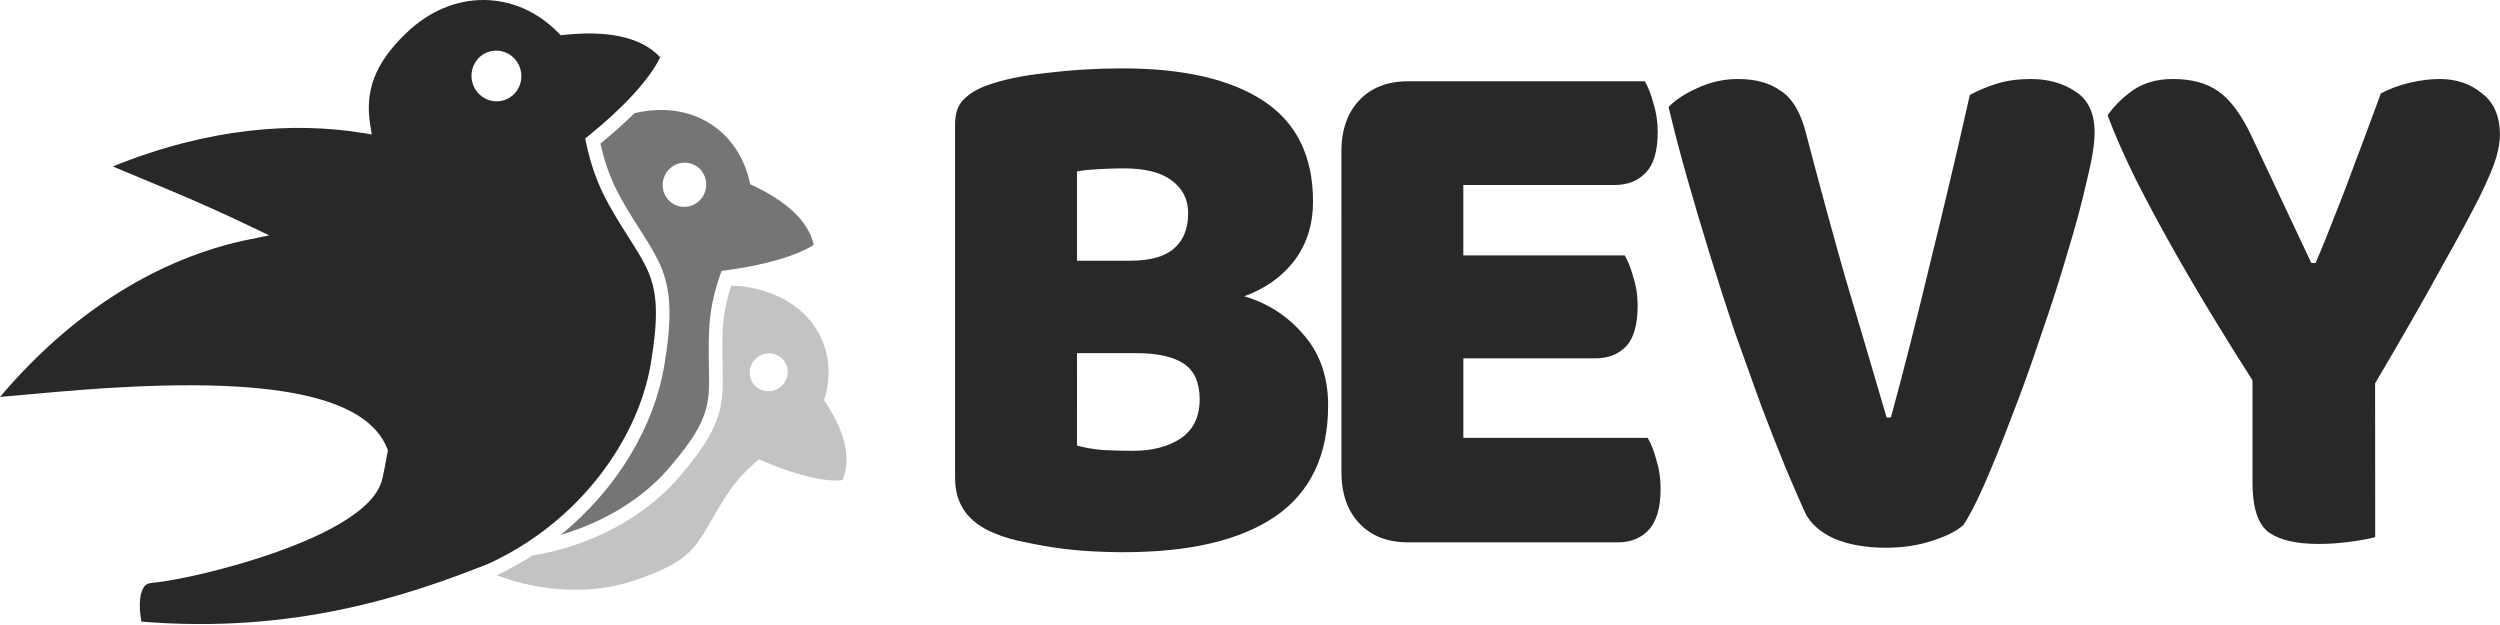
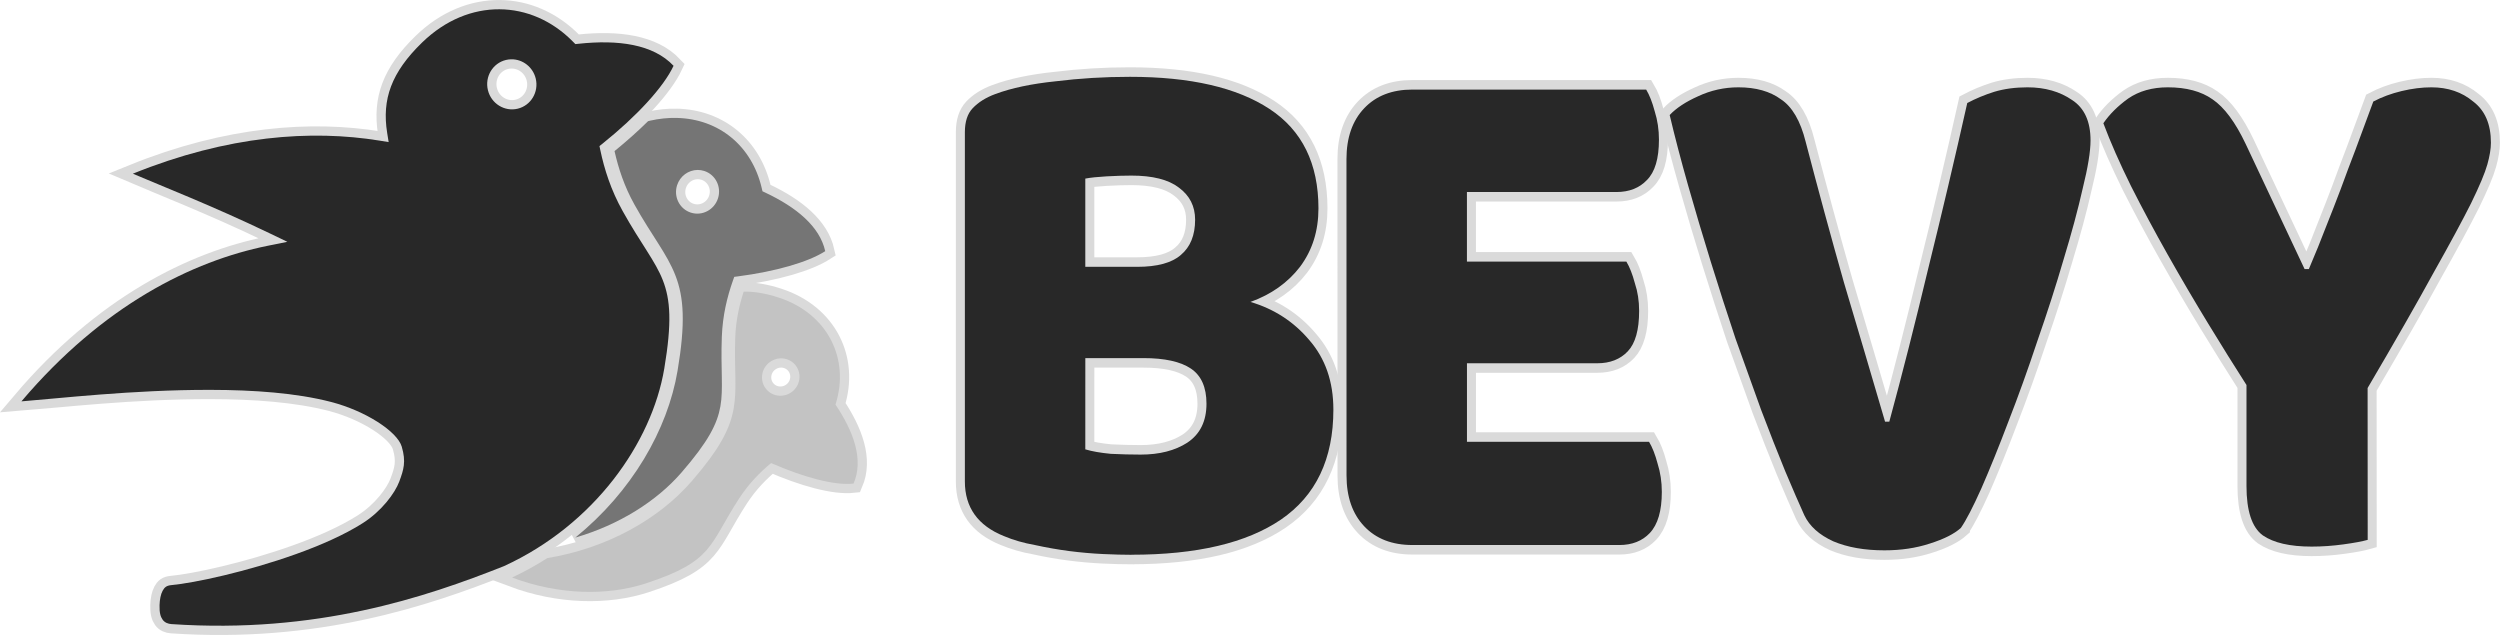
- <svg xmlns="http://www.w3.org/2000/svg" width="146.719mm" height="36.624mm" viewBox="0 0 146.719 36.624" version="1.1" id="svg1941">
-   <defs id="defs1935" />
-   <g id="layer1" transform="translate(-15.83809,-109.1515)">
-     <g id="g1911-8-3-9-3" transform="translate(-535.5035,-292.7259)" style="opacity:1;fill:#757575;fill-opacity:1;stroke-width:0.756;stroke-miterlimit:4;stroke-dasharray:none">
-       <g transform="matrix(-0.4042672,-0.1743825,-0.1743825,0.4042672,678.7761,389.8476)" style="fill:#929292;fill-opacity:1" id="g1121-3-8-8-2-8-7-1-2-8-3-9-6">
-         <path id="path819-1-94-5-3-1-9-6-4-90-0-8-9-5-8-6-1" style="fill:#c3c3c3;fill-opacity:1;stroke:none;stroke-width:0.56px;stroke-linecap:butt;stroke-linejoin:miter;stroke-opacity:1" d="m 2246.031,2340.191 v 0 c -0.016,3e-4 -0.031,0 -0.047,0 -0.98,3.067 -1.739,6.4 -1.883,10.195 -0.271,7.126 0.453,11.464 -0.367,16.08 -0.82,4.616 -3.245,9.161 -9.414,16.287 -7.342,8.482 -18.979,15.045 -32.42,17.264 -2.502,1.597 -5.142,3.061 -7.92,4.363 10.462,3.938 21.402,4.153 30.076,1.307 15.279,-5.014 14.096,-8.616 20.943,-19.107 2.157,-3.305 4.647,-5.828 7.148,-7.9 7.125,3.107 14.143,5.101 18.516,4.607 2.351,-5.45 -0.057,-11.771 -4.059,-17.746 3.282,-10.196 -1.699,-20.406 -12.73,-24.016 -2.877,-0.942 -5.463,-1.384 -7.844,-1.338 z m 8.275,14.971 a 4.167,4.245 48.68 0 1 3.197,1.397 4.167,4.245 48.68 0 1 -0.438,5.934 4.167,4.245 48.68 0 1 -5.939,-0.326 4.167,4.245 48.68 0 1 0.438,-5.934 4.167,4.245 48.68 0 1 2.742,-1.07 z m -68.375,45.379 c 0.127,0.075 0.257,0.141 0.385,0.215 0.131,-0.049 0.264,-0.101 0.395,-0.15 -0.26,-0.023 -0.519,-0.039 -0.779,-0.064 z" transform="matrix(-0.551804,-0.2380231,-0.2380231,0.551804,1946.732,-620.612)" />
+ <svg xmlns="http://www.w3.org/2000/svg" id="svg2321" version="1.1" viewBox="0 0 148.528 37.725" height="37.725mm" width="148.528mm">
+   <defs id="defs2315" />
+   <g transform="translate(-32.10653,-123.3149)" id="layer1">
+     <g id="g1911-8-3-9-3-2-8" transform="translate(-517.962,-278.0112)" style="opacity:1;fill:#c3c3c3;fill-opacity:1;stroke:#dadada;stroke-width:1.1;stroke-miterlimit:4;stroke-dasharray:none;stroke-opacity:1;paint-order:markers stroke fill">
+       <g transform="matrix(-0.4042672,-0.1743825,-0.1743825,0.4042672,678.7761,389.8476)" style="fill:#c3c3c3;fill-opacity:1;stroke:#dadada;stroke-width:2.498;stroke-miterlimit:4;stroke-dasharray:none;stroke-opacity:1;paint-order:markers stroke fill" id="g1121-3-8-8-2-8-7-1-2-8-3-9-6-0-1">
+         <path id="path819-1-94-5-3-1-9-6-4-90-0-8-9-5-8-6-1-6-2" style="fill:#c3c3c3;fill-opacity:1;stroke:#dadada;stroke-width:4.157;stroke-linecap:butt;stroke-linejoin:miter;stroke-miterlimit:4;stroke-dasharray:none;stroke-opacity:1;paint-order:markers stroke fill" d="m 2246.031,2340.191 v 0 c -0.016,3e-4 -0.031,0 -0.047,0 -0.98,3.067 -1.739,6.4 -1.883,10.195 -0.271,7.126 0.453,11.464 -0.367,16.08 -0.82,4.616 -3.245,9.161 -9.414,16.287 -7.342,8.482 -18.979,15.045 -32.42,17.264 -2.502,1.597 -5.142,3.061 -7.92,4.363 10.462,3.938 21.402,4.153 30.076,1.307 15.279,-5.014 14.096,-8.616 20.943,-19.107 2.157,-3.305 4.647,-5.828 7.148,-7.9 7.125,3.107 14.143,5.101 18.516,4.607 2.351,-5.45 -0.057,-11.771 -4.059,-17.746 3.282,-10.196 -1.699,-20.406 -12.73,-24.016 -2.877,-0.942 -5.463,-1.384 -7.844,-1.338 z m 8.275,14.971 a 4.167,4.245 48.68 0 1 3.197,1.397 4.167,4.245 48.68 0 1 -0.438,5.934 4.167,4.245 48.68 0 1 -5.939,-0.326 4.167,4.245 48.68 0 1 0.438,-5.934 4.167,4.245 48.68 0 1 2.742,-1.07 z m -68.375,45.379 c 0.127,0.075 0.257,0.141 0.385,0.215 0.131,-0.049 0.264,-0.101 0.395,-0.15 -0.26,-0.023 -0.519,-0.039 -0.779,-0.064 z" transform="matrix(-0.551804,-0.2380231,-0.2380231,0.551804,1946.732,-620.612)" />
      </g>
    </g>
-     <g id="g1051-1-2-0-8-6-0-8-1-5-6-9-6" transform="matrix(-0.4539962,0.3668971,0.3668971,0.4539962,55.98586,-3.897922)" style="opacity:1;fill:#282828;fill-opacity:1;stroke:none;stroke-width:0.756;stroke-miterlimit:4;stroke-dasharray:none;stroke-opacity:1">
-       <g id="g3029-3" transform="matrix(-0.3525408,0.2849059,0.2849059,0.3525408,477.11,-1021.767)" style="opacity:1;fill:#282828;fill-opacity:1">
-         <path id="path3031-2" style="color:#000000;font-style:normal;font-variant:normal;font-weight:normal;font-stretch:normal;font-size:medium;line-height:normal;font-family:sans-serif;font-variant-ligatures:normal;font-variant-position:normal;font-variant-caps:normal;font-variant-numeric:normal;font-variant-alternates:normal;font-variant-east-asian:normal;font-feature-settings:normal;font-variation-settings:normal;text-indent:0;text-align:start;text-decoration:none;text-decoration-line:none;text-decoration-style:solid;text-decoration-color:#000000;letter-spacing:normal;word-spacing:normal;text-transform:none;writing-mode:lr-tb;direction:ltr;text-orientation:mixed;dominant-baseline:auto;baseline-shift:baseline;text-anchor:start;white-space:normal;shape-padding:0;shape-margin:0;inline-size:0;clip-rule:nonzero;display:inline;overflow:visible;visibility:visible;isolation:auto;mix-blend-mode:normal;color-interpolation:sRGB;color-interpolation-filters:linearRGB;solid-color:#000000;solid-opacity:1;vector-effect:none;fill:#282828;fill-opacity:1;fill-rule:nonzero;stroke:none;stroke-width:3.024;stroke-linecap:butt;stroke-linejoin:miter;stroke-miterlimit:4;stroke-dasharray:none;stroke-dashoffset:0;stroke-opacity:1;color-rendering:auto;image-rendering:auto;shape-rendering:auto;text-rendering:auto;enable-background:accumulate;stop-color:#000000;stop-opacity:1" d="m 2191.146,2276.783 c -5.973,-0.035 -12.098,2.348 -17.361,7.459 -6.913,6.713 -9.06,12.755 -7.848,20.295 l 0.332,2.068 -2.066,-0.336 c -15.188,-2.461 -33.985,-1.218 -55.371,7.434 6.287,2.695 17.826,7.193 30.631,13.342 l 4.061,1.951 -4.414,0.894 c -16.909,3.427 -36.973,13.328 -55.299,34.934 8.198,-0.637 24.953,-2.609 42.428,-2.582 9.714,0.015 19.287,0.687 27.086,2.709 7.799,2.022 14.026,5.435 16.367,11.285 l 0.16,0.4 -0.076,0.424 c -0.384,2.183 -0.761,4.149 -1.117,5.76 -0.816,3.694 -4.01,6.682 -8.195,9.342 -4.186,2.66 -9.496,4.985 -15.014,6.961 -11.035,3.952 -22.78,6.477 -27.965,6.959 -1.102,0.102 -1.542,0.498 -1.967,1.27 -0.425,0.771 -0.659,1.982 -0.693,3.25 -0.046,1.693 0.181,3.104 0.367,4.062 33.749,2.767 58.847,-5.651 76.959,-12.838 20.351,-9.331 33.213,-27.758 36.006,-44.348 1.75,-10.395 1.375,-15.489 -0.312,-19.828 -1.687,-4.339 -4.922,-8.191 -9.025,-15.549 -2.637,-4.728 -4.108,-9.367 -5.02,-13.688 l -0.193,-0.91 0.727,-0.582 c 7.54,-6.045 13.681,-12.644 15.91,-17.449 -4.574,-4.865 -12.479,-5.893 -21.322,-4.947 l -0.727,0.076 -0.512,-0.521 c -4.713,-4.801 -10.562,-7.261 -16.535,-7.297 z m 2.648,11.232 a 5.629,5.524 76.403 0 1 5.502,4.322 5.629,5.524 76.403 0 1 -4.047,6.769 5.629,5.524 76.403 0 1 -6.693,-4.172 5.629,5.524 76.403 0 1 4.047,-6.769 5.629,5.524 76.403 0 1 1.191,-0.15 z" transform="translate(5.0092774e-5,-757.8763)" />
+     <g id="g1051-1-2-0-8-6-0-8-1-5-6-9-6-8-9" transform="matrix(-0.4539962,0.3668971,0.3668971,0.4539962,73.52733,10.81681)" style="opacity:1;fill:#ececec;fill-opacity:1;stroke:#dadada;stroke-width:1.884;stroke-miterlimit:4;stroke-dasharray:none;stroke-opacity:1;paint-order:markers stroke fill">
+       <g id="g3029-3-9-3" transform="matrix(-0.3525408,0.2849059,0.2849059,0.3525408,477.11,-1021.767)" style="opacity:1;fill:#282828;fill-opacity:1;stroke:#dadada;stroke-width:4.157;stroke-miterlimit:4;stroke-dasharray:none;stroke-opacity:1;paint-order:markers stroke fill">
+         <path id="path3031-2-2-9" style="color:#000000;font-style:normal;font-variant:normal;font-weight:normal;font-stretch:normal;font-size:medium;line-height:normal;font-family:sans-serif;font-variant-ligatures:normal;font-variant-position:normal;font-variant-caps:normal;font-variant-numeric:normal;font-variant-alternates:normal;font-variant-east-asian:normal;font-feature-settings:normal;font-variation-settings:normal;text-indent:0;text-align:start;text-decoration:none;text-decoration-line:none;text-decoration-style:solid;text-decoration-color:#000000;letter-spacing:normal;word-spacing:normal;text-transform:none;writing-mode:lr-tb;direction:ltr;text-orientation:mixed;dominant-baseline:auto;baseline-shift:baseline;text-anchor:start;white-space:normal;shape-padding:0;shape-margin:0;inline-size:0;clip-rule:nonzero;display:inline;overflow:visible;visibility:visible;isolation:auto;mix-blend-mode:normal;color-interpolation:sRGB;color-interpolation-filters:linearRGB;solid-color:#000000;solid-opacity:1;fill:#282828;fill-opacity:1;fill-rule:nonzero;stroke:#dadada;stroke-width:4.157;stroke-linecap:butt;stroke-linejoin:miter;stroke-miterlimit:4;stroke-dasharray:none;stroke-dashoffset:0;stroke-opacity:1;paint-order:markers stroke fill;color-rendering:auto;image-rendering:auto;shape-rendering:auto;text-rendering:auto;enable-background:accumulate;stop-color:#000000;stop-opacity:1" d="m 2191.146,2276.783 c -5.973,-0.035 -12.098,2.348 -17.361,7.459 -6.913,6.713 -9.06,12.755 -7.848,20.295 l 0.332,2.068 -2.066,-0.336 c -15.188,-2.461 -33.985,-1.218 -55.371,7.434 6.287,2.695 17.826,7.193 30.631,13.342 l 4.061,1.951 -4.414,0.894 c -16.909,3.427 -36.973,13.328 -55.299,34.934 8.198,-0.637 24.953,-2.609 42.428,-2.582 9.714,0.015 19.287,0.687 27.086,2.709 7.799,2.022 14.887,6.65 15.886,10.041 0.999,3.391 0.432,5.176 -0.552,7.829 -0.984,2.652 -4.01,6.682 -8.195,9.342 -4.186,2.66 -9.496,4.985 -15.014,6.961 -11.035,3.952 -22.78,6.477 -27.965,6.959 -1.102,0.102 -1.542,0.498 -1.967,1.27 -0.425,0.771 -0.659,1.982 -0.693,3.25 -0.046,1.693 0.217,2.576 0.695,3.246 0.478,0.67 1.224,0.938 1.993,0.99 32.582,2.205 56.944,-5.991 74.638,-13.012 20.351,-9.331 33.213,-27.758 36.006,-44.348 1.75,-10.395 1.375,-15.489 -0.312,-19.828 -1.687,-4.339 -4.922,-8.191 -9.025,-15.549 -2.637,-4.728 -4.108,-9.367 -5.02,-13.688 l -0.193,-0.91 0.727,-0.582 c 7.54,-6.045 13.681,-12.644 15.91,-17.449 -4.574,-4.865 -12.479,-5.893 -21.322,-4.947 l -0.727,0.076 -0.512,-0.521 c -4.713,-4.801 -10.562,-7.261 -16.535,-7.297 z m 2.648,11.232 c 2.593,-0.041 4.881,1.757 5.502,4.322 0.731,3.022 -1.081,6.053 -4.047,6.769 -2.966,0.718 -5.963,-1.15 -6.693,-4.172 -0.731,-3.022 1.081,-6.053 4.047,-6.769 0.39,-0.094 0.79,-0.144 1.191,-0.15 z" transform="translate(5.0092774e-5,-757.8763)" />
      </g>
    </g>
-     <g style="opacity:1;fill:#353535;fill-opacity:1;stroke-width:0.756;stroke-miterlimit:4;stroke-dasharray:none" id="g1051-1-1-8-8-4-9-4-0-4-6-4-7-6" transform="matrix(-0.5050937,0.06754889,0.06754889,0.5050937,139.2138,40.52874)">
-       <g id="g1129-5-9-8-0-7-2-7-3-8-61-1" transform="translate(-20.24458,-6.120921)">
-         <g id="g1344-1-3-9-3-8-8-8-3-5" transform="translate(61.54776,-5.672668)">
-           <g id="g1121-7-7-2-3-3-7-4-5-8-2-5" style="fill:#757575;fill-opacity:1">
-             <g id="g3006-4" transform="matrix(-0.514626,0.06882369,0.06882369,0.514626,1184.364,-811.9091)" style="opacity:1">
-               <path id="path3008-7" style="color:#000000;font-style:normal;font-variant:normal;font-weight:normal;font-stretch:normal;font-size:medium;line-height:normal;font-family:sans-serif;font-variant-ligatures:normal;font-variant-position:normal;font-variant-caps:normal;font-variant-numeric:normal;font-variant-alternates:normal;font-variant-east-asian:normal;font-feature-settings:normal;font-variation-settings:normal;text-indent:0;text-align:start;text-decoration:none;text-decoration-line:none;text-decoration-style:solid;text-decoration-color:#000000;letter-spacing:normal;word-spacing:normal;text-transform:none;writing-mode:lr-tb;direction:ltr;text-orientation:mixed;dominant-baseline:auto;baseline-shift:baseline;text-anchor:start;white-space:normal;shape-padding:0;shape-margin:0;inline-size:0;clip-rule:nonzero;display:inline;overflow:visible;visibility:visible;isolation:auto;mix-blend-mode:normal;color-interpolation:sRGB;color-interpolation-filters:linearRGB;solid-color:#000000;solid-opacity:1;vector-effect:none;fill:#757575;fill-opacity:1;fill-rule:nonzero;stroke:none;stroke-width:3.024;stroke-linecap:butt;stroke-linejoin:miter;stroke-miterlimit:4;stroke-dasharray:none;stroke-dashoffset:0;stroke-opacity:1;color-rendering:auto;image-rendering:auto;shape-rendering:auto;text-rendering:auto;enable-background:accumulate;stop-color:#000000;stop-opacity:1" d="m 2230.894,2301.174 c -1.911,-0.039 -3.912,0.162 -5.979,0.633 -0.139,0.032 -0.261,0.071 -0.398,0.104 -2.274,2.248 -4.813,4.505 -7.529,6.717 0.875,3.86 2.174,7.883 4.471,12.002 3.987,7.149 7.274,10.966 9.203,15.926 1.929,4.96 2.264,10.794 0.475,21.424 -2.218,13.178 -10.24,27.132 -22.959,37.434 9.872,-2.879 18.287,-8.191 23.858,-14.627 6.013,-6.946 8.019,-10.876 8.723,-14.836 0.704,-3.96 0.044,-8.3 0.324,-15.664 0.18,-4.745 1.191,-8.896 2.477,-12.545 l 0.309,-0.875 0.922,-0.121 c 8.228,-1.067 15.665,-3.167 19.51,-5.648 -1.235,-5.552 -6.481,-9.86 -13.428,-13.135 l -0.662,-0.312 -0.166,-0.713 c -2.203,-9.461 -9.591,-15.563 -19.148,-15.762 z m 4.783,11.686 a 4.823,4.914 17.729 0 1 1.447,0.225 4.823,4.914 17.729 0 1 3.098,6.148 4.823,4.914 17.729 0 1 -6.09,3.213 4.823,4.914 17.729 0 1 -3.098,-6.148 4.823,4.914 17.729 0 1 4.643,-3.438 z" transform="translate(1.2499985e-4,-757.8763)" />
+     <g style="opacity:1;fill:#757575;fill-opacity:1;stroke:#dadada;stroke-width:2.159;stroke-miterlimit:4;stroke-dasharray:none;stroke-opacity:1;paint-order:markers stroke fill" id="g1051-1-1-8-8-4-9-4-0-4-6-4-7-6-6-0" transform="matrix(-0.5050937,0.06754889,0.06754889,0.5050937,156.7552,55.24347)">
+       <g style="fill:#757575;fill-opacity:1;stroke:#dadada;stroke-width:2.159;stroke-miterlimit:4;stroke-dasharray:none;stroke-opacity:1;paint-order:markers stroke fill" id="g1129-5-9-8-0-7-2-7-3-8-61-1-6-8" transform="translate(-20.24458,-6.120921)">
+         <g style="fill:#757575;fill-opacity:1;stroke:#dadada;stroke-width:2.159;stroke-miterlimit:4;stroke-dasharray:none;stroke-opacity:1;paint-order:markers stroke fill" id="g1344-1-3-9-3-8-8-8-3-5-4-8" transform="translate(61.54776,-5.672668)">
+           <g id="g1121-7-7-2-3-3-7-4-5-8-2-5-9-5" style="fill:#757575;fill-opacity:1;stroke:#dadada;stroke-width:2.159;stroke-miterlimit:4;stroke-dasharray:none;stroke-opacity:1;paint-order:markers stroke fill">
+             <g id="g3006-4-5-0" transform="matrix(-0.514626,0.06882369,0.06882369,0.514626,1184.364,-811.9091)" style="opacity:1;fill:#757575;fill-opacity:1;stroke:#dadada;stroke-width:4.157;stroke-miterlimit:4;stroke-dasharray:none;stroke-opacity:1;paint-order:markers stroke fill">
+               <path id="path3008-7-0-9" style="color:#000000;font-style:normal;font-variant:normal;font-weight:normal;font-stretch:normal;font-size:medium;line-height:normal;font-family:sans-serif;font-variant-ligatures:normal;font-variant-position:normal;font-variant-caps:normal;font-variant-numeric:normal;font-variant-alternates:normal;font-variant-east-asian:normal;font-feature-settings:normal;font-variation-settings:normal;text-indent:0;text-align:start;text-decoration:none;text-decoration-line:none;text-decoration-style:solid;text-decoration-color:#000000;letter-spacing:normal;word-spacing:normal;text-transform:none;writing-mode:lr-tb;direction:ltr;text-orientation:mixed;dominant-baseline:auto;baseline-shift:baseline;text-anchor:start;white-space:normal;shape-padding:0;shape-margin:0;inline-size:0;clip-rule:nonzero;display:inline;overflow:visible;visibility:visible;isolation:auto;mix-blend-mode:normal;color-interpolation:sRGB;color-interpolation-filters:linearRGB;solid-color:#000000;solid-opacity:1;fill:#757575;fill-opacity:1;fill-rule:nonzero;stroke:#dadada;stroke-width:4.157;stroke-linecap:butt;stroke-linejoin:miter;stroke-miterlimit:4;stroke-dasharray:none;stroke-dashoffset:0;stroke-opacity:1;paint-order:markers stroke fill;color-rendering:auto;image-rendering:auto;shape-rendering:auto;text-rendering:auto;enable-background:accumulate;stop-color:#000000;stop-opacity:1" d="m 2230.894,2301.174 c -1.911,-0.039 -3.912,0.162 -5.979,0.633 -0.139,0.032 -0.261,0.071 -0.398,0.104 -2.274,2.248 -4.813,4.505 -7.529,6.717 0.875,3.86 2.174,7.883 4.471,12.002 3.987,7.149 7.274,10.966 9.203,15.926 1.929,4.96 2.264,10.794 0.475,21.424 -2.218,13.178 -10.24,27.132 -22.959,37.434 9.872,-2.879 18.287,-8.191 23.858,-14.627 6.013,-6.946 8.019,-10.876 8.723,-14.836 0.704,-3.96 0.044,-8.3 0.324,-15.664 0.18,-4.745 1.191,-8.896 2.477,-12.545 l 0.309,-0.875 0.922,-0.121 c 8.228,-1.067 15.665,-3.167 19.51,-5.648 -1.235,-5.552 -6.481,-9.86 -13.428,-13.135 l -0.662,-0.312 -0.166,-0.713 c -2.203,-9.461 -9.591,-15.563 -19.148,-15.762 z m 4.783,11.686 a 4.823,4.914 17.729 0 1 1.447,0.225 4.823,4.914 17.729 0 1 3.098,6.148 4.823,4.914 17.729 0 1 -6.09,3.213 4.823,4.914 17.729 0 1 -3.098,-6.148 4.823,4.914 17.729 0 1 4.643,-3.438 z" transform="translate(1.2499985e-4,-757.8763)" />
            </g>
          </g>
        </g>
      </g>
    </g>
-     <g aria-label="BEVY" transform="matrix(1.708841,0,0,1.80391,-70.30865,-229.5661)" style="font-style:normal;font-weight:normal;font-size:10.301px;line-height:1.25;font-family:sans-serif;letter-spacing:0px;word-spacing:0px;opacity:1;fill:#282828;fill-opacity:1;stroke:none;stroke-width:0.258;stroke-miterlimit:4;stroke-dasharray:none" id="text1778-3-6-3-9-3-6-4-0-9-5">
-       <path d="m 87.4,202.262 q 0.345,0.099 0.887,0.148 0.542,0.025 1.035,0.025 0.985,0 1.626,-0.394 0.665,-0.419 0.665,-1.281 0,-0.813 -0.542,-1.158 -0.542,-0.345 -1.65,-0.345 h -2.02 z m 0,-6.011 h 1.798 q 1.059,0 1.527,-0.394 0.493,-0.394 0.493,-1.158 0,-0.665 -0.567,-1.059 -0.542,-0.394 -1.65,-0.394 -0.37,0 -0.862,0.025 -0.468,0.025 -0.739,0.074 z m 1.601,9.484 q -0.419,0 -0.985,-0.025 -0.567,-0.025 -1.182,-0.099 -0.591,-0.074 -1.182,-0.197 -0.591,-0.099 -1.084,-0.296 -1.355,-0.517 -1.355,-1.798 v -11.504 q 0,-0.517 0.271,-0.788 0.296,-0.296 0.788,-0.468 0.838,-0.296 2.094,-0.419 1.256,-0.148 2.587,-0.148 3.153,0 4.853,1.059 1.7,1.059 1.7,3.276 0,1.109 -0.64,1.921 -0.64,0.788 -1.724,1.158 1.232,0.345 2.045,1.256 0.838,0.911 0.838,2.291 0,2.439 -1.823,3.621 -1.798,1.158 -5.198,1.158 z" style="font-style:normal;font-variant:normal;font-weight:normal;font-stretch:normal;font-size:21.975px;font-family:'Baloo Bhaijaan';-inkscape-font-specification:'Baloo Bhaijaan, Normal';font-variant-ligatures:normal;font-variant-caps:normal;font-variant-numeric:normal;font-feature-settings:normal;text-align:start;writing-mode:lr-tb;text-anchor:start;fill:#282828;fill-opacity:1;stroke-width:0.289" id="path1940-83-0-6-3-1-1-8-3-1-6" />
-       <path d="m 96.48,192.704 q 0,-1.059 0.616,-1.675 0.616,-0.616 1.675,-0.616 h 8.129 q 0.172,0.271 0.296,0.714 0.148,0.443 0.148,0.936 0,0.936 -0.419,1.33 -0.394,0.394 -1.059,0.394 h -5.198 v 2.291 h 5.543 q 0.172,0.271 0.296,0.714 0.148,0.419 0.148,0.911 0,0.936 -0.394,1.33 -0.394,0.394 -1.059,0.394 h -4.533 v 2.587 h 6.331 q 0.172,0.271 0.296,0.714 0.148,0.443 0.148,0.936 0,0.936 -0.419,1.355 -0.394,0.394 -1.059,0.394 h -7.193 q -1.059,0 -1.675,-0.616 -0.616,-0.616 -0.616,-1.675 z" style="font-style:normal;font-variant:normal;font-weight:normal;font-stretch:normal;font-size:21.975px;font-family:'Baloo Bhaijaan';-inkscape-font-specification:'Baloo Bhaijaan, Normal';font-variant-ligatures:normal;font-variant-caps:normal;font-variant-numeric:normal;font-feature-settings:normal;text-align:start;writing-mode:lr-tb;text-anchor:start;fill:#282828;fill-opacity:1;stroke-width:0.289" id="path1942-3-4-06-1-4-5-1-0-0-9" />
-       <path d="m 117.842,204.849 q -0.345,0.296 -1.084,0.517 -0.714,0.222 -1.577,0.222 -1.035,0 -1.774,-0.296 -0.739,-0.32 -1.01,-0.862 -0.271,-0.567 -0.665,-1.453 -0.394,-0.911 -0.838,-2.02 -0.419,-1.109 -0.887,-2.34 -0.443,-1.256 -0.862,-2.537 -0.419,-1.281 -0.788,-2.513 -0.369,-1.232 -0.64,-2.316 0.345,-0.345 0.985,-0.616 0.665,-0.296 1.404,-0.296 0.911,0 1.478,0.394 0.591,0.369 0.862,1.404 0.665,2.414 1.33,4.631 0.69,2.192 1.429,4.582 h 0.148 q 0.665,-2.316 1.355,-5.05 0.714,-2.734 1.355,-5.444 0.443,-0.222 0.936,-0.369 0.517,-0.148 1.158,-0.148 0.911,0 1.552,0.419 0.64,0.394 0.64,1.33 0,0.542 -0.271,1.577 -0.246,1.035 -0.665,2.34 -0.394,1.281 -0.911,2.685 -0.493,1.404 -1.01,2.66 -0.493,1.232 -0.936,2.192 -0.443,0.936 -0.714,1.306 z" style="font-style:normal;font-variant:normal;font-weight:normal;font-stretch:normal;font-size:21.975px;font-family:'Baloo Bhaijaan';-inkscape-font-specification:'Baloo Bhaijaan, Normal';font-variant-ligatures:normal;font-variant-caps:normal;font-variant-numeric:normal;font-feature-settings:normal;text-align:start;writing-mode:lr-tb;text-anchor:start;fill:#282828;fill-opacity:1;stroke-width:0.289" id="path1944-3-1-2-9-9-5-0-9-7-3" />
-       <path d="m 131.985,205.243 q -0.271,0.074 -0.838,0.148 -0.567,0.074 -1.109,0.074 -1.133,0 -1.7,-0.37 -0.567,-0.394 -0.567,-1.626 v -3.326 q -0.616,-0.911 -1.33,-2.02 -0.714,-1.109 -1.404,-2.266 -0.69,-1.158 -1.281,-2.266 -0.591,-1.133 -0.961,-2.069 0.32,-0.443 0.862,-0.813 0.567,-0.37 1.379,-0.37 0.961,0 1.552,0.394 0.616,0.394 1.158,1.478 l 2.045,4.114 h 0.148 q 0.345,-0.764 0.591,-1.379 0.271,-0.64 0.517,-1.256 0.246,-0.64 0.517,-1.306 0.271,-0.69 0.616,-1.577 0.443,-0.222 0.985,-0.345 0.542,-0.123 1.035,-0.123 0.862,0 1.453,0.468 0.616,0.443 0.616,1.355 0,0.296 -0.123,0.714 -0.123,0.419 -0.567,1.281 -0.443,0.838 -1.306,2.291 -0.838,1.453 -2.291,3.794 z" style="font-style:normal;font-variant:normal;font-weight:normal;font-stretch:normal;font-size:21.975px;font-family:'Baloo Bhaijaan';-inkscape-font-specification:'Baloo Bhaijaan, Normal';font-variant-ligatures:normal;font-variant-caps:normal;font-variant-numeric:normal;font-feature-settings:normal;text-align:start;writing-mode:lr-tb;text-anchor:start;fill:#282828;fill-opacity:1;stroke-width:0.289" id="path1946-80-0-6-4-2-4-3-2-5-7" />
+     <g aria-label="BEVY" transform="matrix(1.708841,0,0,1.80391,-52.76718,-214.8514)" style="font-style:normal;font-weight:normal;font-size:10.301px;line-height:1.25;font-family:sans-serif;letter-spacing:0px;word-spacing:0px;opacity:1;fill:#282828;fill-opacity:1;stroke:#dadada;stroke-width:0.627;stroke-miterlimit:4;stroke-dasharray:none;stroke-opacity:1;paint-order:markers stroke fill" id="text1778-3-6-3-9-3-6-4-0-9-5-4-6">
+       <path d="m 87.4,202.262 q 0.345,0.099 0.887,0.148 0.542,0.025 1.035,0.025 0.985,0 1.626,-0.394 0.665,-0.419 0.665,-1.281 0,-0.813 -0.542,-1.158 -0.542,-0.345 -1.65,-0.345 h -2.02 z m 0,-6.011 h 1.798 q 1.059,0 1.527,-0.394 0.493,-0.394 0.493,-1.158 0,-0.665 -0.567,-1.059 -0.542,-0.394 -1.65,-0.394 -0.37,0 -0.862,0.025 -0.468,0.025 -0.739,0.074 z m 1.601,9.484 q -0.419,0 -0.985,-0.025 -0.567,-0.025 -1.182,-0.099 -0.591,-0.074 -1.182,-0.197 -0.591,-0.099 -1.084,-0.296 -1.355,-0.517 -1.355,-1.798 v -11.504 q 0,-0.517 0.271,-0.788 0.296,-0.296 0.788,-0.468 0.838,-0.296 2.094,-0.419 1.256,-0.148 2.587,-0.148 3.153,0 4.853,1.059 1.7,1.059 1.7,3.276 0,1.109 -0.64,1.921 -0.64,0.788 -1.724,1.158 1.232,0.345 2.045,1.256 0.838,0.911 0.838,2.291 0,2.439 -1.823,3.621 -1.798,1.158 -5.198,1.158 z" style="font-style:normal;font-variant:normal;font-weight:normal;font-stretch:normal;font-size:21.975px;font-family:'Baloo Bhaijaan';-inkscape-font-specification:'Baloo Bhaijaan, Normal';font-variant-ligatures:normal;font-variant-caps:normal;font-variant-numeric:normal;font-feature-settings:normal;text-align:start;writing-mode:lr-tb;text-anchor:start;fill:#282828;fill-opacity:1;stroke:#dadada;stroke-width:0.627;stroke-miterlimit:4;stroke-dasharray:none;stroke-opacity:1;paint-order:markers stroke fill" id="path1940-83-0-6-3-1-1-8-3-1-6-8-3" />
+       <path d="m 96.48,192.704 q 0,-1.059 0.616,-1.675 0.616,-0.616 1.675,-0.616 h 8.129 q 0.172,0.271 0.296,0.714 0.148,0.443 0.148,0.936 0,0.936 -0.419,1.33 -0.394,0.394 -1.059,0.394 h -5.198 v 2.291 h 5.543 q 0.172,0.271 0.296,0.714 0.148,0.419 0.148,0.911 0,0.936 -0.394,1.33 -0.394,0.394 -1.059,0.394 h -4.533 v 2.587 h 6.331 q 0.172,0.271 0.296,0.714 0.148,0.443 0.148,0.936 0,0.936 -0.419,1.355 -0.394,0.394 -1.059,0.394 h -7.193 q -1.059,0 -1.675,-0.616 -0.616,-0.616 -0.616,-1.675 z" style="font-style:normal;font-variant:normal;font-weight:normal;font-stretch:normal;font-size:21.975px;font-family:'Baloo Bhaijaan';-inkscape-font-specification:'Baloo Bhaijaan, Normal';font-variant-ligatures:normal;font-variant-caps:normal;font-variant-numeric:normal;font-feature-settings:normal;text-align:start;writing-mode:lr-tb;text-anchor:start;fill:#282828;fill-opacity:1;stroke:#dadada;stroke-width:0.627;stroke-miterlimit:4;stroke-dasharray:none;stroke-opacity:1;paint-order:markers stroke fill" id="path1942-3-4-06-1-4-5-1-0-0-9-7-8" />
+       <path d="m 117.842,204.849 q -0.345,0.296 -1.084,0.517 -0.714,0.222 -1.577,0.222 -1.035,0 -1.774,-0.296 -0.739,-0.32 -1.01,-0.862 -0.271,-0.567 -0.665,-1.453 -0.394,-0.911 -0.838,-2.02 -0.419,-1.109 -0.887,-2.34 -0.443,-1.256 -0.862,-2.537 -0.419,-1.281 -0.788,-2.513 -0.369,-1.232 -0.64,-2.316 0.345,-0.345 0.985,-0.616 0.665,-0.296 1.404,-0.296 0.911,0 1.478,0.394 0.591,0.369 0.862,1.404 0.665,2.414 1.33,4.631 0.69,2.192 1.429,4.582 h 0.148 q 0.665,-2.316 1.355,-5.05 0.714,-2.734 1.355,-5.444 0.443,-0.222 0.936,-0.369 0.517,-0.148 1.158,-0.148 0.911,0 1.552,0.419 0.64,0.394 0.64,1.33 0,0.542 -0.271,1.577 -0.246,1.035 -0.665,2.34 -0.394,1.281 -0.911,2.685 -0.493,1.404 -1.01,2.66 -0.493,1.232 -0.936,2.192 -0.443,0.936 -0.714,1.306 z" style="font-style:normal;font-variant:normal;font-weight:normal;font-stretch:normal;font-size:21.975px;font-family:'Baloo Bhaijaan';-inkscape-font-specification:'Baloo Bhaijaan, Normal';font-variant-ligatures:normal;font-variant-caps:normal;font-variant-numeric:normal;font-feature-settings:normal;text-align:start;writing-mode:lr-tb;text-anchor:start;fill:#282828;fill-opacity:1;stroke:#dadada;stroke-width:0.627;stroke-miterlimit:4;stroke-dasharray:none;stroke-opacity:1;paint-order:markers stroke fill" id="path1944-3-1-2-9-9-5-0-9-7-3-1-5" />
+       <path d="m 131.985,205.243 q -0.271,0.074 -0.838,0.148 -0.567,0.074 -1.109,0.074 -1.133,0 -1.7,-0.37 -0.567,-0.394 -0.567,-1.626 v -3.326 q -0.616,-0.911 -1.33,-2.02 -0.714,-1.109 -1.404,-2.266 -0.69,-1.158 -1.281,-2.266 -0.591,-1.133 -0.961,-2.069 0.32,-0.443 0.862,-0.813 0.567,-0.37 1.379,-0.37 0.961,0 1.552,0.394 0.616,0.394 1.158,1.478 l 2.045,4.114 h 0.148 q 0.345,-0.764 0.591,-1.379 0.271,-0.64 0.517,-1.256 0.246,-0.64 0.517,-1.306 0.271,-0.69 0.616,-1.577 0.443,-0.222 0.985,-0.345 0.542,-0.123 1.035,-0.123 0.862,0 1.453,0.468 0.616,0.443 0.616,1.355 0,0.296 -0.123,0.714 -0.123,0.419 -0.567,1.281 -0.443,0.838 -1.306,2.291 -0.838,1.453 -2.291,3.794 z" style="font-style:normal;font-variant:normal;font-weight:normal;font-stretch:normal;font-size:21.975px;font-family:'Baloo Bhaijaan';-inkscape-font-specification:'Baloo Bhaijaan, Normal';font-variant-ligatures:normal;font-variant-caps:normal;font-variant-numeric:normal;font-feature-settings:normal;text-align:start;writing-mode:lr-tb;text-anchor:start;fill:#282828;fill-opacity:1;stroke:#dadada;stroke-width:0.627;stroke-miterlimit:4;stroke-dasharray:none;stroke-opacity:1;paint-order:markers stroke fill" id="path1946-80-0-6-4-2-4-3-2-5-7-7-6" />
    </g>
  </g>
</svg>
